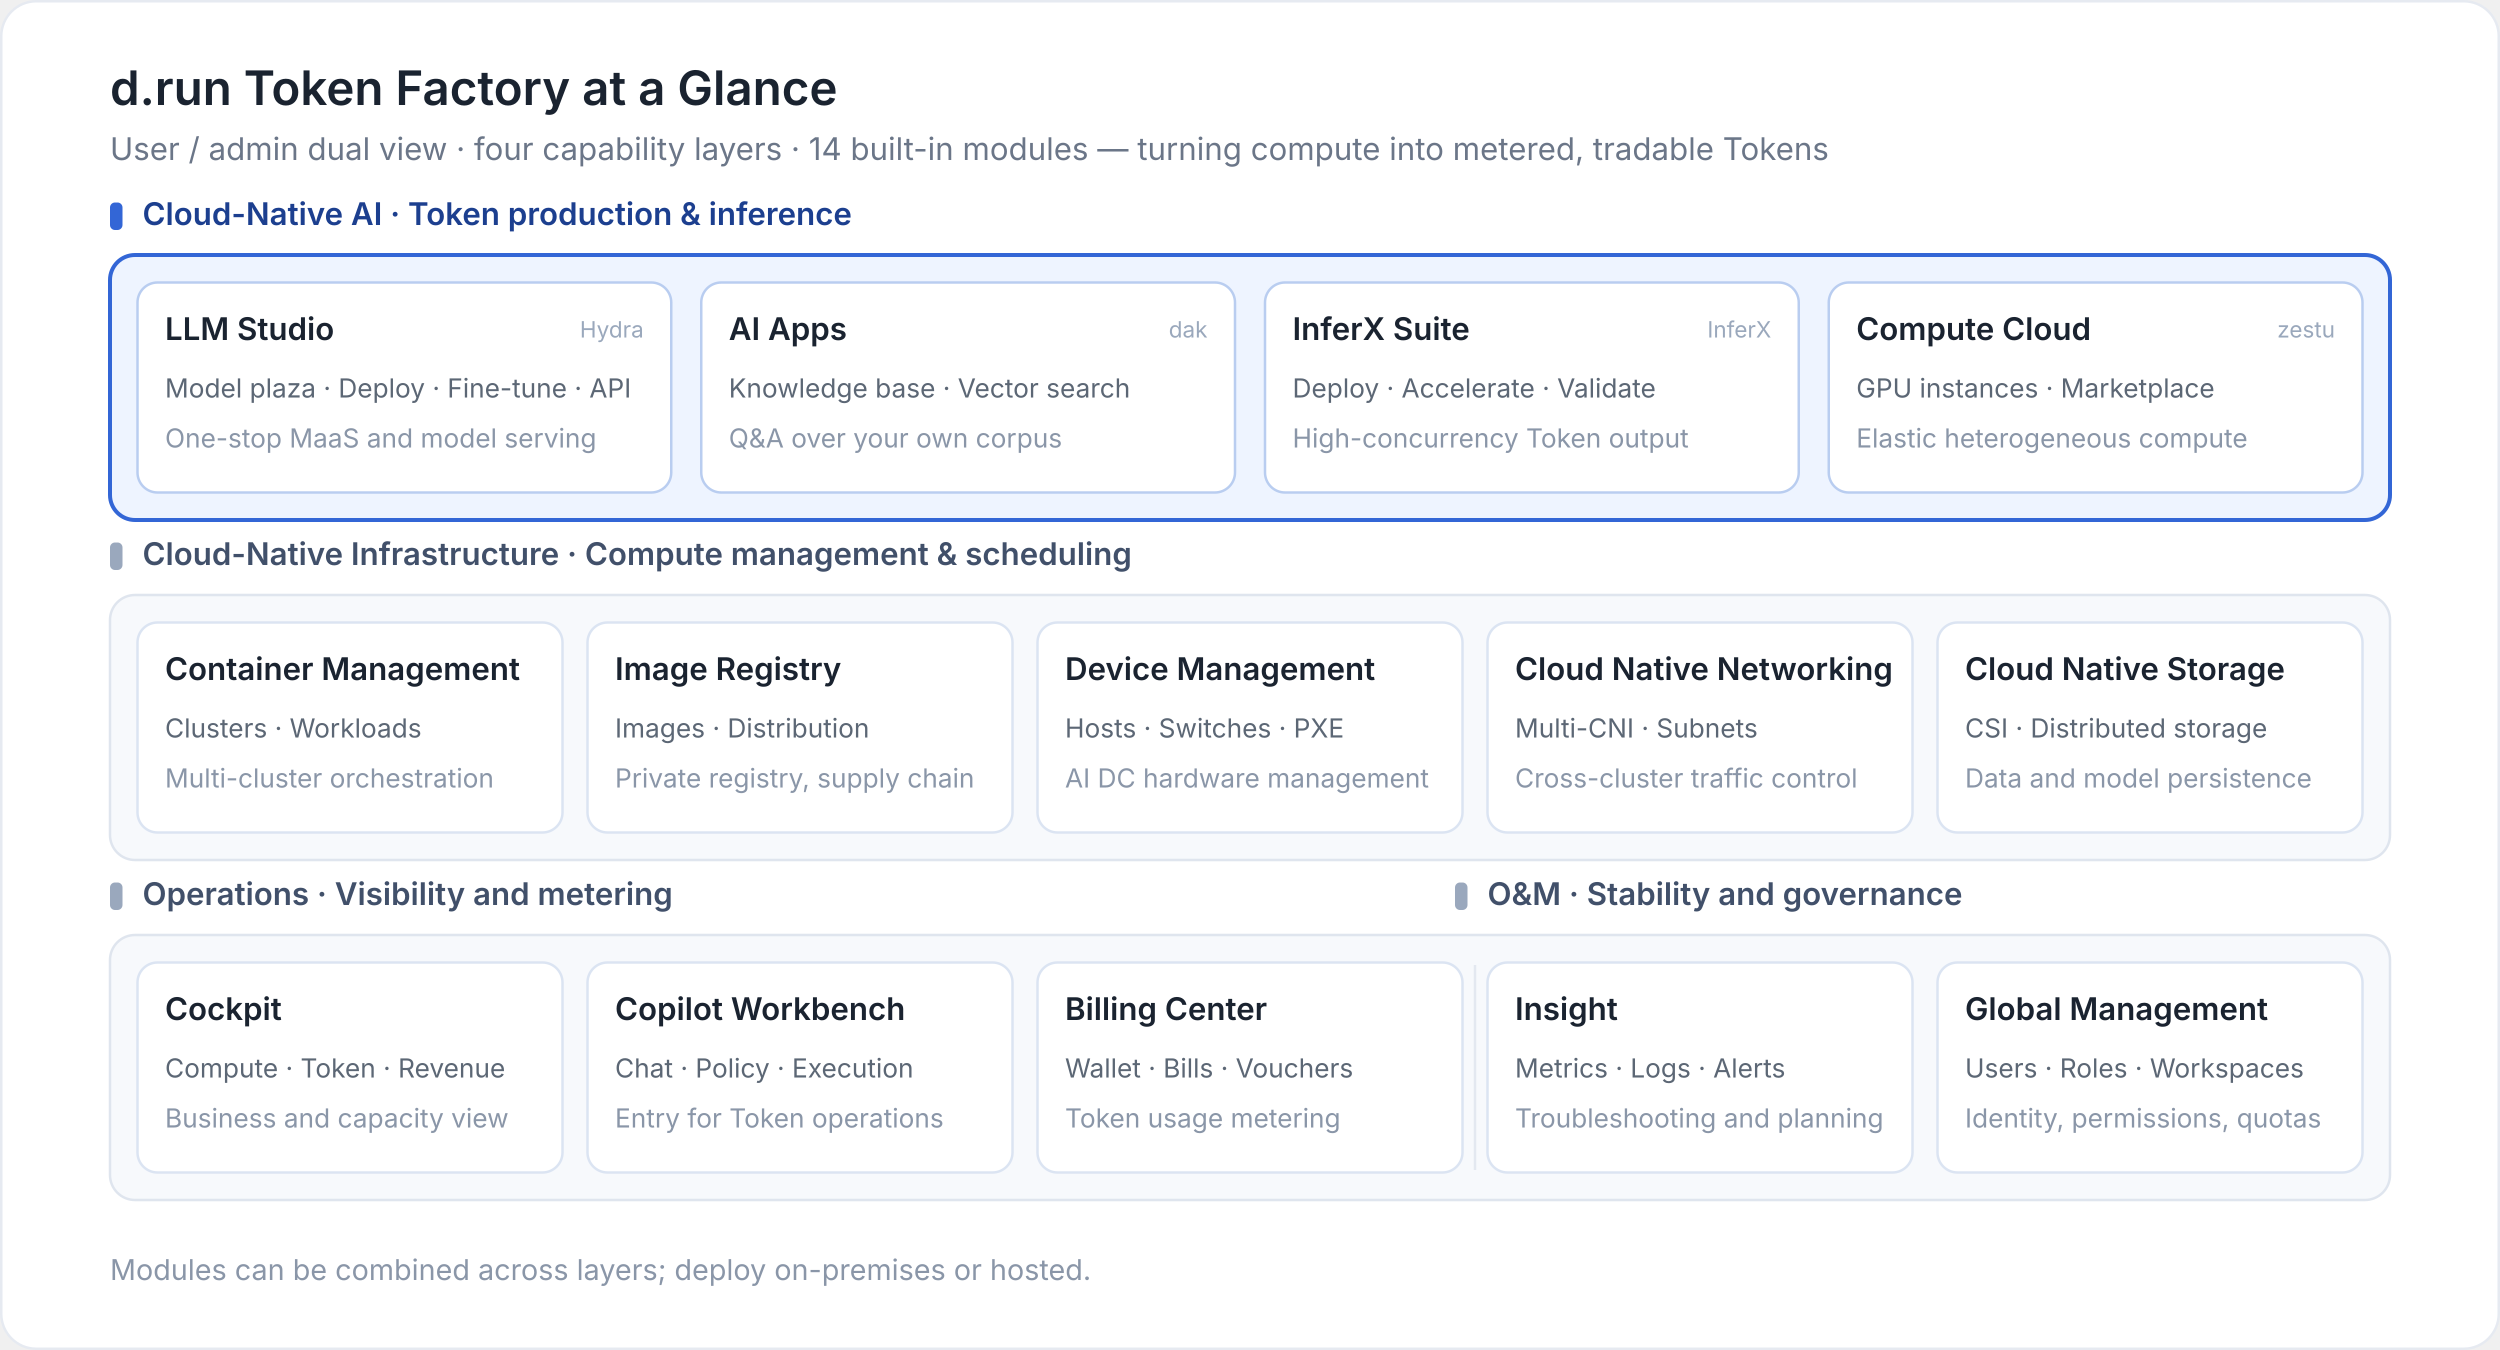
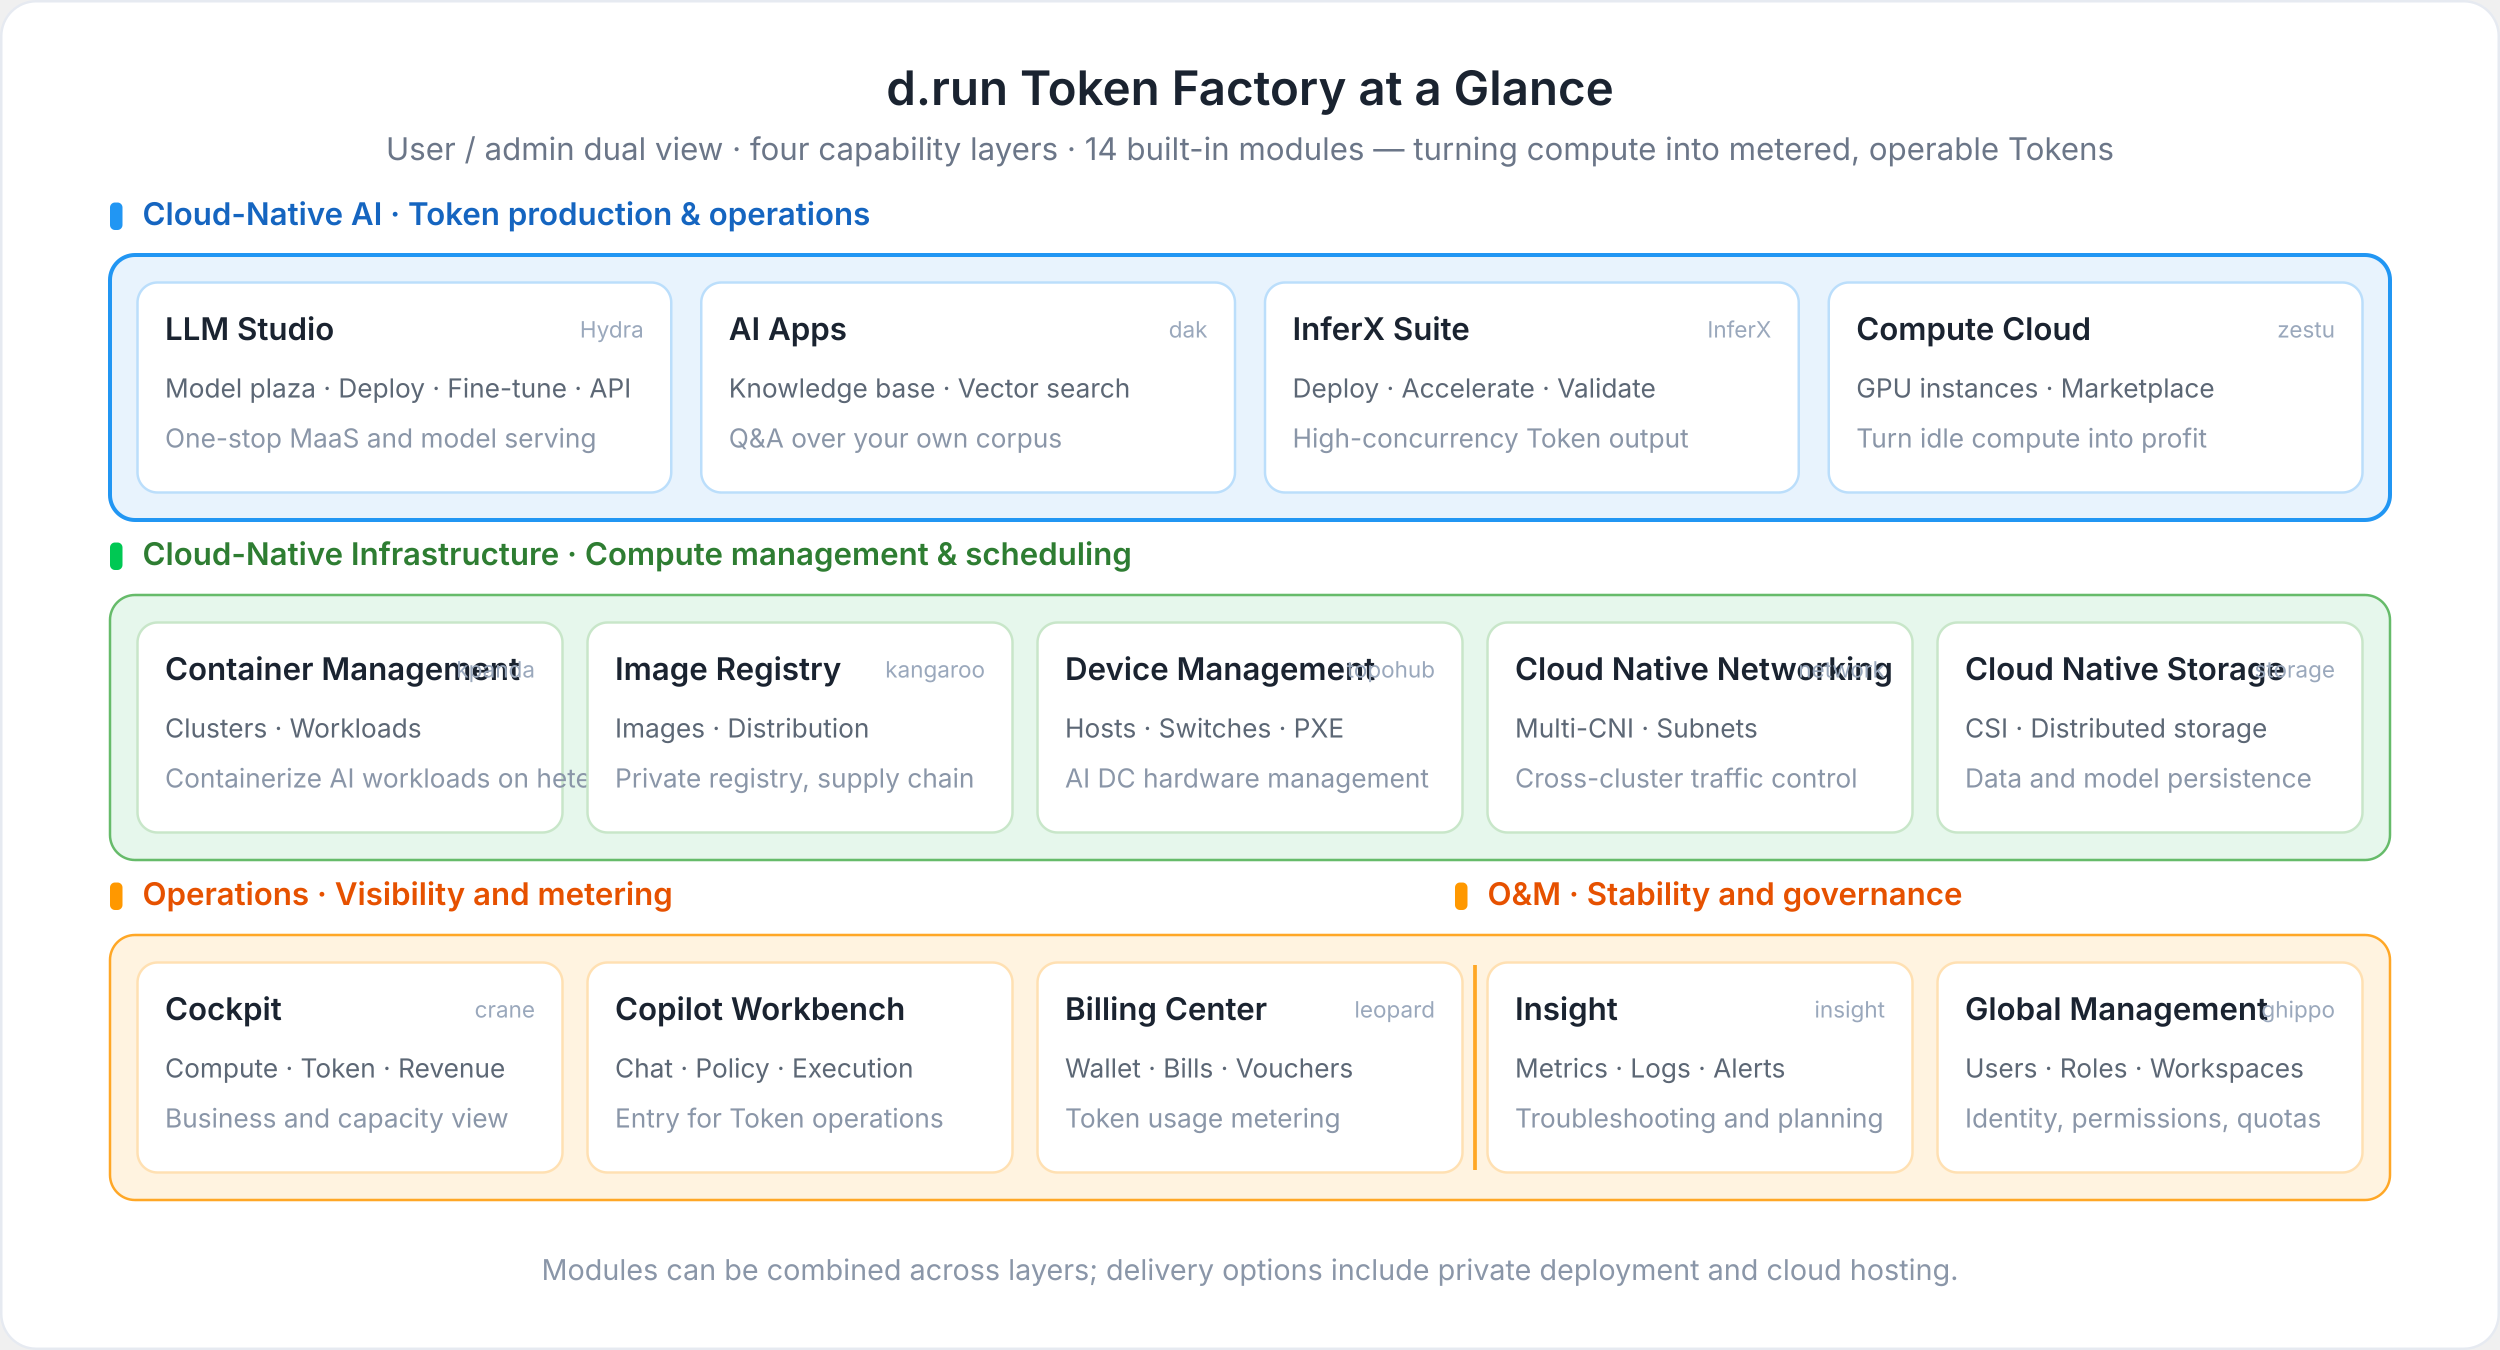
<svg xmlns="http://www.w3.org/2000/svg" width="1000" height="540" viewBox="0 0 1000 540" role="img" aria-labelledby="title desc">
  <style>
    /* Dark mode adaptation: site palette defaults to auto (follows OS). CSS rules override presentation attributes. */
    @media (prefers-color-scheme: dark) {
      /* outer card: transparent so it blends with the page background */
      rect[x="0.5"] { fill: rgba(255,255,255,0.015); stroke: #2e3540; }
      /* surfaces */
      [fill="#ffffff"]:not([x="0.5"]) { fill: #232936; }
-       [fill="#eef4ff"] { fill: #1c2838; }
-       [fill="#f7f9fc"] { fill: #1e232b; }
+       [fill="#e8f3fd"] { fill: #1c2838; }
+       [fill="#e6f7ec"] { fill: #1b2c22; }
+       [fill="#fff3e0"] { fill: #2b2519; }
      /* text */
      [fill="#1a2330"] { fill: #e6ebf2; }
      [fill="#6b7688"] { fill: #8b95a5; }
      [fill="#5c6775"] { fill: #b6bfcb; }
      [fill="#8a96a8"] { fill: #7e8794; }
-       [fill="#a9b4c6"] { fill: #5c6878; }
-       [fill="#41506a"] { fill: #9fb0c8; }
-       [fill="#1c3f8f"] { fill: #82a8ea; }
-       /* accents */
-       [fill="#3366d6"] { fill: #5b86dd; }
-       [fill="#9aa8bd"] { fill: #8291a8; }
      [fill="#9aa8bc"] { fill: #8291a8; }
+       [fill="#1565c0"] { fill: #64b5f6; }
+       [fill="#2e7d32"] { fill: #81c784; }
+       [fill="#e65100"] { fill: #ffb74d; }
      /* strokes */
-       [stroke="#dbe4f2"] { stroke: #333b48; }
-       [stroke="#b9cdf0"] { stroke: #3c5382; }
-       [stroke="#dfe5ee"] { stroke: #2b323d; }
-       [stroke="#e3e8f0"] { stroke: #2b323d; }
+       [stroke="#2196f3"] { stroke: #42a5f5; }
+       [stroke="#66bb6a"] { stroke: #4caf50; }
+       [stroke="#ffa726"] { stroke: #ffb74d; }
+       [stroke="#bbdefb"] { stroke: #2c4a6e; }
+       [stroke="#c8e6c9"] { stroke: #2c5940; }
+       [stroke="#ffe0b2"] { stroke: #5c4a26; }
    }
  </style>
  <rect x="0.5" y="0.5" width="999" height="539" rx="14" fill="#ffffff" stroke="#e6eaf1" />
-   <text x="44" y="42" font-family="-apple-system, 'PingFang SC', 'Microsoft YaHei', 'Segoe UI', sans-serif" font-size="19" font-weight="600" fill="#1a2330">d.run Token Factory at a Glance</text>
-   <text x="44" y="64" font-family="-apple-system, 'PingFang SC', 'Microsoft YaHei', 'Segoe UI', sans-serif" font-size="12.5" fill="#6b7688">User / admin dual view · four capability layers · 14 built-in modules — turning compute into metered, tradable Tokens</text>
-   <rect x="44" y="81" width="5" height="11" rx="2" fill="#3366d6" />
-   <text x="57" y="90" font-family="-apple-system, 'PingFang SC', 'Microsoft YaHei', 'Segoe UI', sans-serif" font-size="12.5" font-weight="600" fill="#1c3f8f">Cloud-Native AI · Token production &amp; inference</text>
-   <rect x="44" y="102" width="912" height="106" rx="10" fill="#eef4ff" stroke="#3366d6" stroke-width="1.6" />
-   <rect x="55" y="113" width="213.5" height="84" rx="8" fill="#ffffff" stroke="#b9cdf0" />
+   <text x="500" text-anchor="middle" y="42" font-family="-apple-system, 'PingFang SC', 'Microsoft YaHei', 'Segoe UI', sans-serif" font-size="19" font-weight="600" fill="#1a2330">d.run Token Factory at a Glance</text>
+   <text x="500" text-anchor="middle" y="64" font-family="-apple-system, 'PingFang SC', 'Microsoft YaHei', 'Segoe UI', sans-serif" font-size="12.5" fill="#6b7688">User / admin dual view · four capability layers · 14 built-in modules — turning compute into metered, operable Tokens</text>
+   <rect x="44" y="81" width="5" height="11" rx="2" fill="#2196f3" />
+   <text x="57" y="90" font-family="-apple-system, 'PingFang SC', 'Microsoft YaHei', 'Segoe UI', sans-serif" font-size="12.5" font-weight="600" fill="#1565c0">Cloud-Native AI · Token production &amp; operations</text>
+   <rect x="44" y="102" width="912" height="106" rx="10" fill="#e8f3fd" stroke="#2196f3" stroke-width="1.6" />
+   <rect x="55" y="113" width="213.5" height="84" rx="8" fill="#ffffff" stroke="#bbdefb" />
  <text x="66" y="136" font-family="-apple-system, 'PingFang SC', 'Microsoft YaHei', 'Segoe UI', sans-serif" font-size="12.5" font-weight="600" fill="#1a2330">LLM Studio</text>
  <text x="257.5" y="135" text-anchor="end" font-family="-apple-system, 'PingFang SC', 'Microsoft YaHei', 'Segoe UI', sans-serif" font-size="9" fill="#9aa8bc">Hydra</text>
  <text x="66" y="159" font-family="-apple-system, 'PingFang SC', 'Microsoft YaHei', 'Segoe UI', sans-serif" font-size="10.5" fill="#5c6775">Model plaza · Deploy · Fine-tune · API</text>
  <text x="66" y="179" font-family="-apple-system, 'PingFang SC', 'Microsoft YaHei', 'Segoe UI', sans-serif" font-size="10.5" fill="#8a96a8">One-stop MaaS and model serving</text>
-   <rect x="280.5" y="113" width="213.5" height="84" rx="8" fill="#ffffff" stroke="#b9cdf0" />
+   <rect x="280.5" y="113" width="213.5" height="84" rx="8" fill="#ffffff" stroke="#bbdefb" />
  <text x="291.5" y="136" font-family="-apple-system, 'PingFang SC', 'Microsoft YaHei', 'Segoe UI', sans-serif" font-size="12.5" font-weight="600" fill="#1a2330">AI Apps</text>
  <text x="483" y="135" text-anchor="end" font-family="-apple-system, 'PingFang SC', 'Microsoft YaHei', 'Segoe UI', sans-serif" font-size="9" fill="#9aa8bc">dak</text>
  <text x="291.5" y="159" font-family="-apple-system, 'PingFang SC', 'Microsoft YaHei', 'Segoe UI', sans-serif" font-size="10.5" fill="#5c6775">Knowledge base · Vector search</text>
  <text x="291.5" y="179" font-family="-apple-system, 'PingFang SC', 'Microsoft YaHei', 'Segoe UI', sans-serif" font-size="10.5" fill="#8a96a8">Q&amp;A over your own corpus</text>
-   <rect x="506" y="113" width="213.5" height="84" rx="8" fill="#ffffff" stroke="#b9cdf0" />
+   <rect x="506" y="113" width="213.5" height="84" rx="8" fill="#ffffff" stroke="#bbdefb" />
  <text x="517" y="136" font-family="-apple-system, 'PingFang SC', 'Microsoft YaHei', 'Segoe UI', sans-serif" font-size="12.5" font-weight="600" fill="#1a2330">InferX Suite</text>
  <text x="708.5" y="135" text-anchor="end" font-family="-apple-system, 'PingFang SC', 'Microsoft YaHei', 'Segoe UI', sans-serif" font-size="9" fill="#9aa8bc">InferX</text>
  <text x="517" y="159" font-family="-apple-system, 'PingFang SC', 'Microsoft YaHei', 'Segoe UI', sans-serif" font-size="10.5" fill="#5c6775">Deploy · Accelerate · Validate</text>
  <text x="517" y="179" font-family="-apple-system, 'PingFang SC', 'Microsoft YaHei', 'Segoe UI', sans-serif" font-size="10.5" fill="#8a96a8">High-concurrency Token output</text>
-   <rect x="731.5" y="113" width="213.5" height="84" rx="8" fill="#ffffff" stroke="#b9cdf0" />
+   <rect x="731.5" y="113" width="213.5" height="84" rx="8" fill="#ffffff" stroke="#bbdefb" />
  <text x="742.5" y="136" font-family="-apple-system, 'PingFang SC', 'Microsoft YaHei', 'Segoe UI', sans-serif" font-size="12.5" font-weight="600" fill="#1a2330">Compute Cloud</text>
  <text x="934" y="135" text-anchor="end" font-family="-apple-system, 'PingFang SC', 'Microsoft YaHei', 'Segoe UI', sans-serif" font-size="9" fill="#9aa8bc">zestu</text>
  <text x="742.5" y="159" font-family="-apple-system, 'PingFang SC', 'Microsoft YaHei', 'Segoe UI', sans-serif" font-size="10.5" fill="#5c6775">GPU instances · Marketplace</text>
-   <text x="742.5" y="179" font-family="-apple-system, 'PingFang SC', 'Microsoft YaHei', 'Segoe UI', sans-serif" font-size="10.5" fill="#8a96a8">Elastic heterogeneous compute</text>
-   <rect x="44" y="217" width="5" height="11" rx="2" fill="#9aa8bd" />
-   <text x="57" y="226" font-family="-apple-system, 'PingFang SC', 'Microsoft YaHei', 'Segoe UI', sans-serif" font-size="12.5" font-weight="600" fill="#41506a">Cloud-Native Infrastructure · Compute management &amp; scheduling</text>
-   <rect x="44" y="238" width="912" height="106" rx="10" fill="#f7f9fc" stroke="#dfe5ee" stroke-width="1" />
-   <rect x="55" y="249" width="170" height="84" rx="8" fill="#ffffff" stroke="#dbe4f2" />
+   <text x="742.5" y="179" font-family="-apple-system, 'PingFang SC', 'Microsoft YaHei', 'Segoe UI', sans-serif" font-size="10.5" fill="#8a96a8">Turn idle compute into profit</text>
+   <rect x="44" y="217" width="5" height="11" rx="2" fill="#00c853" />
+   <text x="57" y="226" font-family="-apple-system, 'PingFang SC', 'Microsoft YaHei', 'Segoe UI', sans-serif" font-size="12.5" font-weight="600" fill="#2e7d32">Cloud-Native Infrastructure · Compute management &amp; scheduling</text>
+   <rect x="44" y="238" width="912" height="106" rx="10" fill="#e6f7ec" stroke="#66bb6a" stroke-width="1" />
+   <rect x="55" y="249" width="170" height="84" rx="8" fill="#ffffff" stroke="#c8e6c9" />
  <text x="66" y="272" font-family="-apple-system, 'PingFang SC', 'Microsoft YaHei', 'Segoe UI', sans-serif" font-size="12.5" font-weight="600" fill="#1a2330">Container Management</text>
+   <text x="214" y="271" text-anchor="end" font-family="-apple-system, 'PingFang SC', 'Microsoft YaHei', 'Segoe UI', sans-serif" font-size="9" fill="#9aa8bc">kpanda</text>
  <text x="66" y="295" font-family="-apple-system, 'PingFang SC', 'Microsoft YaHei', 'Segoe UI', sans-serif" font-size="10.5" fill="#5c6775">Clusters · Workloads</text>
-   <text x="66" y="315" font-family="-apple-system, 'PingFang SC', 'Microsoft YaHei', 'Segoe UI', sans-serif" font-size="10.5" fill="#8a96a8">Multi-cluster orchestration</text>
-   <rect x="235" y="249" width="170" height="84" rx="8" fill="#ffffff" stroke="#dbe4f2" />
+   <text x="66" y="315" font-family="-apple-system, 'PingFang SC', 'Microsoft YaHei', 'Segoe UI', sans-serif" font-size="10.5" fill="#8a96a8">Containerize AI workloads on heterogeneous GPUs</text>
+   <rect x="235" y="249" width="170" height="84" rx="8" fill="#ffffff" stroke="#c8e6c9" />
  <text x="246" y="272" font-family="-apple-system, 'PingFang SC', 'Microsoft YaHei', 'Segoe UI', sans-serif" font-size="12.5" font-weight="600" fill="#1a2330">Image Registry</text>
+   <text x="394" y="271" text-anchor="end" font-family="-apple-system, 'PingFang SC', 'Microsoft YaHei', 'Segoe UI', sans-serif" font-size="9" fill="#9aa8bc">kangaroo</text>
  <text x="246" y="295" font-family="-apple-system, 'PingFang SC', 'Microsoft YaHei', 'Segoe UI', sans-serif" font-size="10.5" fill="#5c6775">Images · Distribution</text>
  <text x="246" y="315" font-family="-apple-system, 'PingFang SC', 'Microsoft YaHei', 'Segoe UI', sans-serif" font-size="10.5" fill="#8a96a8">Private registry, supply chain</text>
-   <rect x="415" y="249" width="170" height="84" rx="8" fill="#ffffff" stroke="#dbe4f2" />
+   <rect x="415" y="249" width="170" height="84" rx="8" fill="#ffffff" stroke="#c8e6c9" />
  <text x="426" y="272" font-family="-apple-system, 'PingFang SC', 'Microsoft YaHei', 'Segoe UI', sans-serif" font-size="12.5" font-weight="600" fill="#1a2330">Device Management</text>
+   <text x="574" y="271" text-anchor="end" font-family="-apple-system, 'PingFang SC', 'Microsoft YaHei', 'Segoe UI', sans-serif" font-size="9" fill="#9aa8bc">topohub</text>
  <text x="426" y="295" font-family="-apple-system, 'PingFang SC', 'Microsoft YaHei', 'Segoe UI', sans-serif" font-size="10.5" fill="#5c6775">Hosts · Switches · PXE</text>
  <text x="426" y="315" font-family="-apple-system, 'PingFang SC', 'Microsoft YaHei', 'Segoe UI', sans-serif" font-size="10.5" fill="#8a96a8">AI DC hardware management</text>
-   <rect x="595" y="249" width="170" height="84" rx="8" fill="#ffffff" stroke="#dbe4f2" />
+   <rect x="595" y="249" width="170" height="84" rx="8" fill="#ffffff" stroke="#c8e6c9" />
  <text x="606" y="272" font-family="-apple-system, 'PingFang SC', 'Microsoft YaHei', 'Segoe UI', sans-serif" font-size="12.5" font-weight="600" fill="#1a2330">Cloud Native Networking</text>
+   <text x="754" y="271" text-anchor="end" font-family="-apple-system, 'PingFang SC', 'Microsoft YaHei', 'Segoe UI', sans-serif" font-size="9" fill="#9aa8bc">network</text>
  <text x="606" y="295" font-family="-apple-system, 'PingFang SC', 'Microsoft YaHei', 'Segoe UI', sans-serif" font-size="10.5" fill="#5c6775">Multi-CNI · Subnets</text>
  <text x="606" y="315" font-family="-apple-system, 'PingFang SC', 'Microsoft YaHei', 'Segoe UI', sans-serif" font-size="10.5" fill="#8a96a8">Cross-cluster traffic control</text>
-   <rect x="775" y="249" width="170" height="84" rx="8" fill="#ffffff" stroke="#dbe4f2" />
+   <rect x="775" y="249" width="170" height="84" rx="8" fill="#ffffff" stroke="#c8e6c9" />
  <text x="786" y="272" font-family="-apple-system, 'PingFang SC', 'Microsoft YaHei', 'Segoe UI', sans-serif" font-size="12.5" font-weight="600" fill="#1a2330">Cloud Native Storage</text>
+   <text x="934" y="271" text-anchor="end" font-family="-apple-system, 'PingFang SC', 'Microsoft YaHei', 'Segoe UI', sans-serif" font-size="9" fill="#9aa8bc">storage</text>
  <text x="786" y="295" font-family="-apple-system, 'PingFang SC', 'Microsoft YaHei', 'Segoe UI', sans-serif" font-size="10.5" fill="#5c6775">CSI · Distributed storage</text>
  <text x="786" y="315" font-family="-apple-system, 'PingFang SC', 'Microsoft YaHei', 'Segoe UI', sans-serif" font-size="10.5" fill="#8a96a8">Data and model persistence</text>
-   <rect x="44" y="353" width="5" height="11" rx="2" fill="#9aa8bd" />
-   <text x="57" y="362" font-family="-apple-system, 'PingFang SC', 'Microsoft YaHei', 'Segoe UI', sans-serif" font-size="12.5" font-weight="600" fill="#41506a">Operations · Visibility and metering</text>
-   <rect x="582" y="353" width="5" height="11" rx="2" fill="#9aa8bd" />
-   <text x="595" y="362" font-family="-apple-system, 'PingFang SC', 'Microsoft YaHei', 'Segoe UI', sans-serif" font-size="12.5" font-weight="600" fill="#41506a">O&amp;M · Stability and governance</text>
-   <rect x="44" y="374" width="912" height="106" rx="10" fill="#f7f9fc" stroke="#dfe5ee" stroke-width="1" />
-   <line x1="590" y1="386" x2="590" y2="468" stroke="#e3e8f0" stroke-width="1" />
-   <rect x="55" y="385" width="170" height="84" rx="8" fill="#ffffff" stroke="#dbe4f2" />
+   <rect x="44" y="353" width="5" height="11" rx="2" fill="#ff9800" />
+   <text x="57" y="362" font-family="-apple-system, 'PingFang SC', 'Microsoft YaHei', 'Segoe UI', sans-serif" font-size="12.5" font-weight="600" fill="#e65100">Operations · Visibility and metering</text>
+   <rect x="582" y="353" width="5" height="11" rx="2" fill="#ff9800" />
+   <text x="595" y="362" font-family="-apple-system, 'PingFang SC', 'Microsoft YaHei', 'Segoe UI', sans-serif" font-size="12.5" font-weight="600" fill="#e65100">O&amp;M · Stability and governance</text>
+   <rect x="44" y="374" width="912" height="106" rx="10" fill="#fff3e0" stroke="#ffa726" stroke-width="1" />
+   <line x1="590" y1="386" x2="590" y2="468" stroke="#ffa726" stroke-width="1.5" />
+   <rect x="55" y="385" width="170" height="84" rx="8" fill="#ffffff" stroke="#ffe0b2" />
  <text x="66" y="408" font-family="-apple-system, 'PingFang SC', 'Microsoft YaHei', 'Segoe UI', sans-serif" font-size="12.5" font-weight="600" fill="#1a2330">Cockpit</text>
+   <text x="214" y="407" text-anchor="end" font-family="-apple-system, 'PingFang SC', 'Microsoft YaHei', 'Segoe UI', sans-serif" font-size="9" fill="#9aa8bc">crane</text>
  <text x="66" y="431" font-family="-apple-system, 'PingFang SC', 'Microsoft YaHei', 'Segoe UI', sans-serif" font-size="10.5" fill="#5c6775">Compute · Token · Revenue</text>
  <text x="66" y="451" font-family="-apple-system, 'PingFang SC', 'Microsoft YaHei', 'Segoe UI', sans-serif" font-size="10.5" fill="#8a96a8">Business and capacity view</text>
-   <rect x="235" y="385" width="170" height="84" rx="8" fill="#ffffff" stroke="#dbe4f2" />
+   <rect x="235" y="385" width="170" height="84" rx="8" fill="#ffffff" stroke="#ffe0b2" />
  <text x="246" y="408" font-family="-apple-system, 'PingFang SC', 'Microsoft YaHei', 'Segoe UI', sans-serif" font-size="12.5" font-weight="600" fill="#1a2330">Copilot Workbench</text>
  <text x="246" y="431" font-family="-apple-system, 'PingFang SC', 'Microsoft YaHei', 'Segoe UI', sans-serif" font-size="10.5" fill="#5c6775">Chat · Policy · Execution</text>
  <text x="246" y="451" font-family="-apple-system, 'PingFang SC', 'Microsoft YaHei', 'Segoe UI', sans-serif" font-size="10.5" fill="#8a96a8">Entry for Token operations</text>
-   <rect x="415" y="385" width="170" height="84" rx="8" fill="#ffffff" stroke="#dbe4f2" />
+   <rect x="415" y="385" width="170" height="84" rx="8" fill="#ffffff" stroke="#ffe0b2" />
  <text x="426" y="408" font-family="-apple-system, 'PingFang SC', 'Microsoft YaHei', 'Segoe UI', sans-serif" font-size="12.5" font-weight="600" fill="#1a2330">Billing Center</text>
+   <text x="574" y="407" text-anchor="end" font-family="-apple-system, 'PingFang SC', 'Microsoft YaHei', 'Segoe UI', sans-serif" font-size="9" fill="#9aa8bc">leopard</text>
  <text x="426" y="431" font-family="-apple-system, 'PingFang SC', 'Microsoft YaHei', 'Segoe UI', sans-serif" font-size="10.5" fill="#5c6775">Wallet · Bills · Vouchers</text>
  <text x="426" y="451" font-family="-apple-system, 'PingFang SC', 'Microsoft YaHei', 'Segoe UI', sans-serif" font-size="10.5" fill="#8a96a8">Token usage metering</text>
-   <rect x="595" y="385" width="170" height="84" rx="8" fill="#ffffff" stroke="#dbe4f2" />
+   <rect x="595" y="385" width="170" height="84" rx="8" fill="#ffffff" stroke="#ffe0b2" />
  <text x="606" y="408" font-family="-apple-system, 'PingFang SC', 'Microsoft YaHei', 'Segoe UI', sans-serif" font-size="12.5" font-weight="600" fill="#1a2330">Insight</text>
+   <text x="754" y="407" text-anchor="end" font-family="-apple-system, 'PingFang SC', 'Microsoft YaHei', 'Segoe UI', sans-serif" font-size="9" fill="#9aa8bc">insight</text>
  <text x="606" y="431" font-family="-apple-system, 'PingFang SC', 'Microsoft YaHei', 'Segoe UI', sans-serif" font-size="10.5" fill="#5c6775">Metrics · Logs · Alerts</text>
  <text x="606" y="451" font-family="-apple-system, 'PingFang SC', 'Microsoft YaHei', 'Segoe UI', sans-serif" font-size="10.5" fill="#8a96a8">Troubleshooting and planning</text>
-   <rect x="775" y="385" width="170" height="84" rx="8" fill="#ffffff" stroke="#dbe4f2" />
+   <rect x="775" y="385" width="170" height="84" rx="8" fill="#ffffff" stroke="#ffe0b2" />
  <text x="786" y="408" font-family="-apple-system, 'PingFang SC', 'Microsoft YaHei', 'Segoe UI', sans-serif" font-size="12.5" font-weight="600" fill="#1a2330">Global Management</text>
+   <text x="934" y="407" text-anchor="end" font-family="-apple-system, 'PingFang SC', 'Microsoft YaHei', 'Segoe UI', sans-serif" font-size="9" fill="#9aa8bc">ghippo</text>
  <text x="786" y="431" font-family="-apple-system, 'PingFang SC', 'Microsoft YaHei', 'Segoe UI', sans-serif" font-size="10.5" fill="#5c6775">Users · Roles · Workspaces</text>
  <text x="786" y="451" font-family="-apple-system, 'PingFang SC', 'Microsoft YaHei', 'Segoe UI', sans-serif" font-size="10.5" fill="#8a96a8">Identity, permissions, quotas</text>
-   <text x="44" y="512" font-family="-apple-system, 'PingFang SC', 'Microsoft YaHei', 'Segoe UI', sans-serif" font-size="11.5" fill="#8a96a8">Modules can be combined across layers; deploy on-premises or hosted.</text>
+   <text x="500" text-anchor="middle" y="512" font-family="-apple-system, 'PingFang SC', 'Microsoft YaHei', 'Segoe UI', sans-serif" font-size="11.5" fill="#8a96a8">Modules can be combined across layers; delivery options include private deployment and cloud hosting.</text>
</svg>
